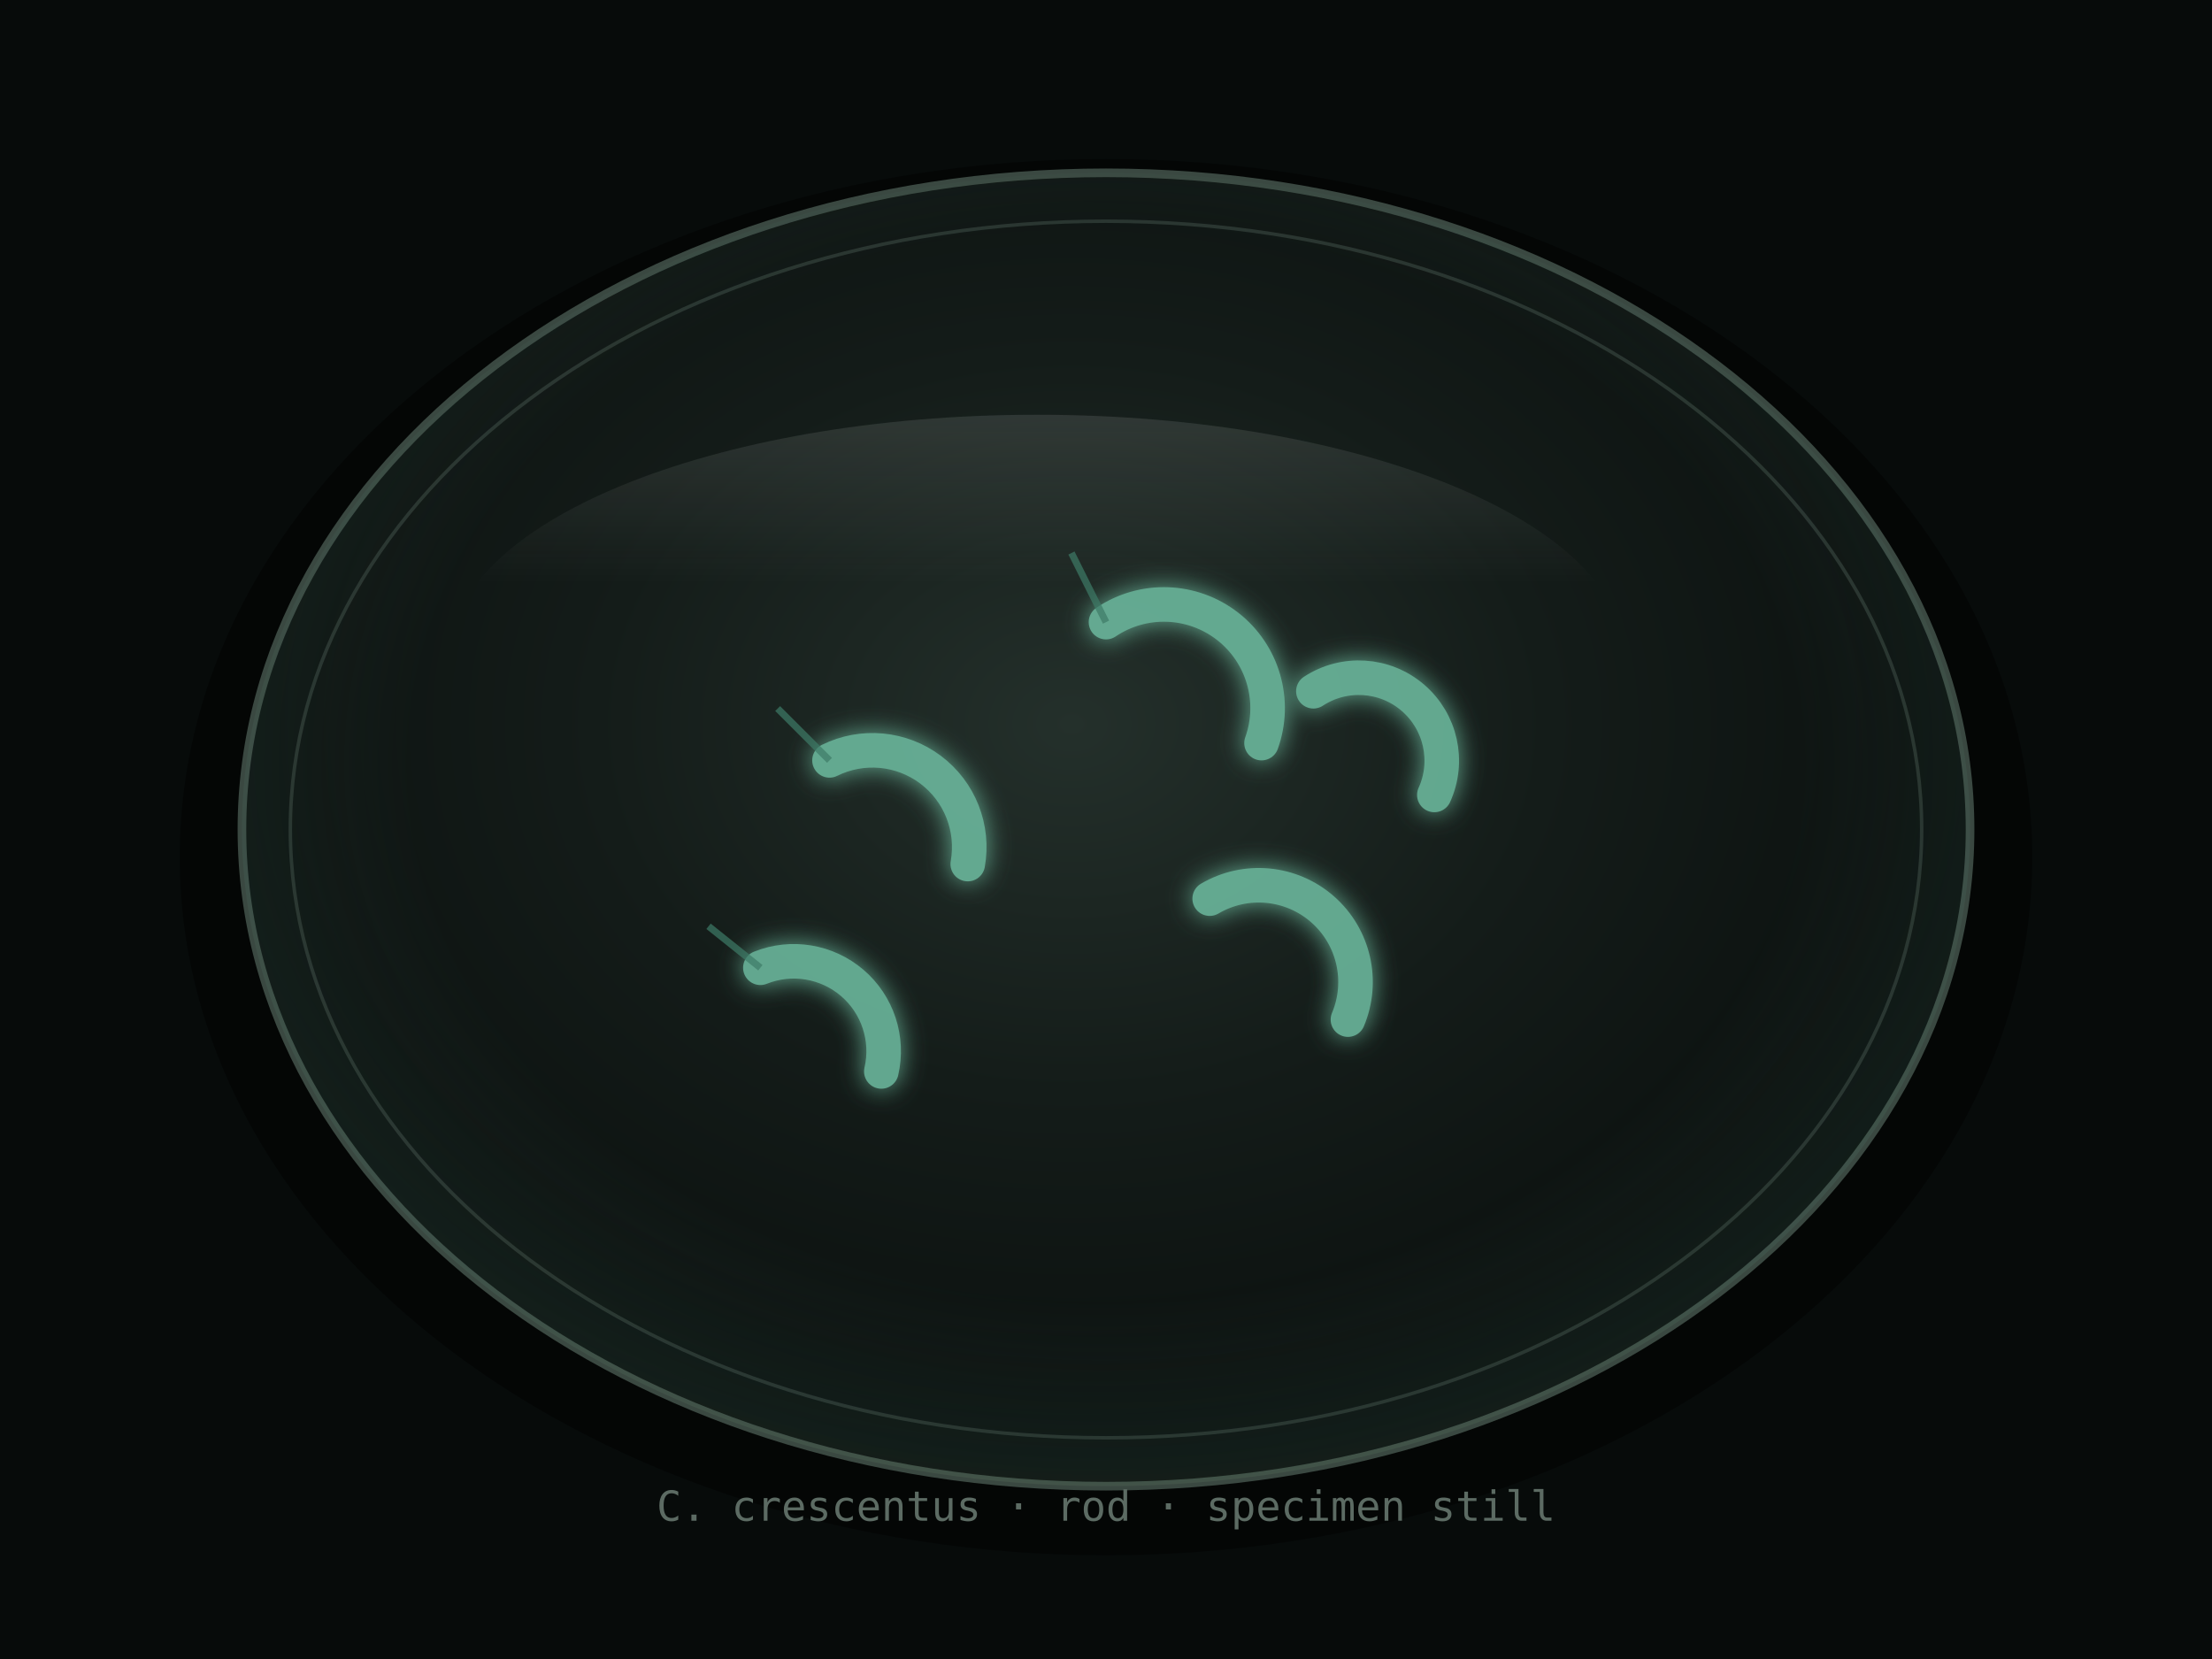
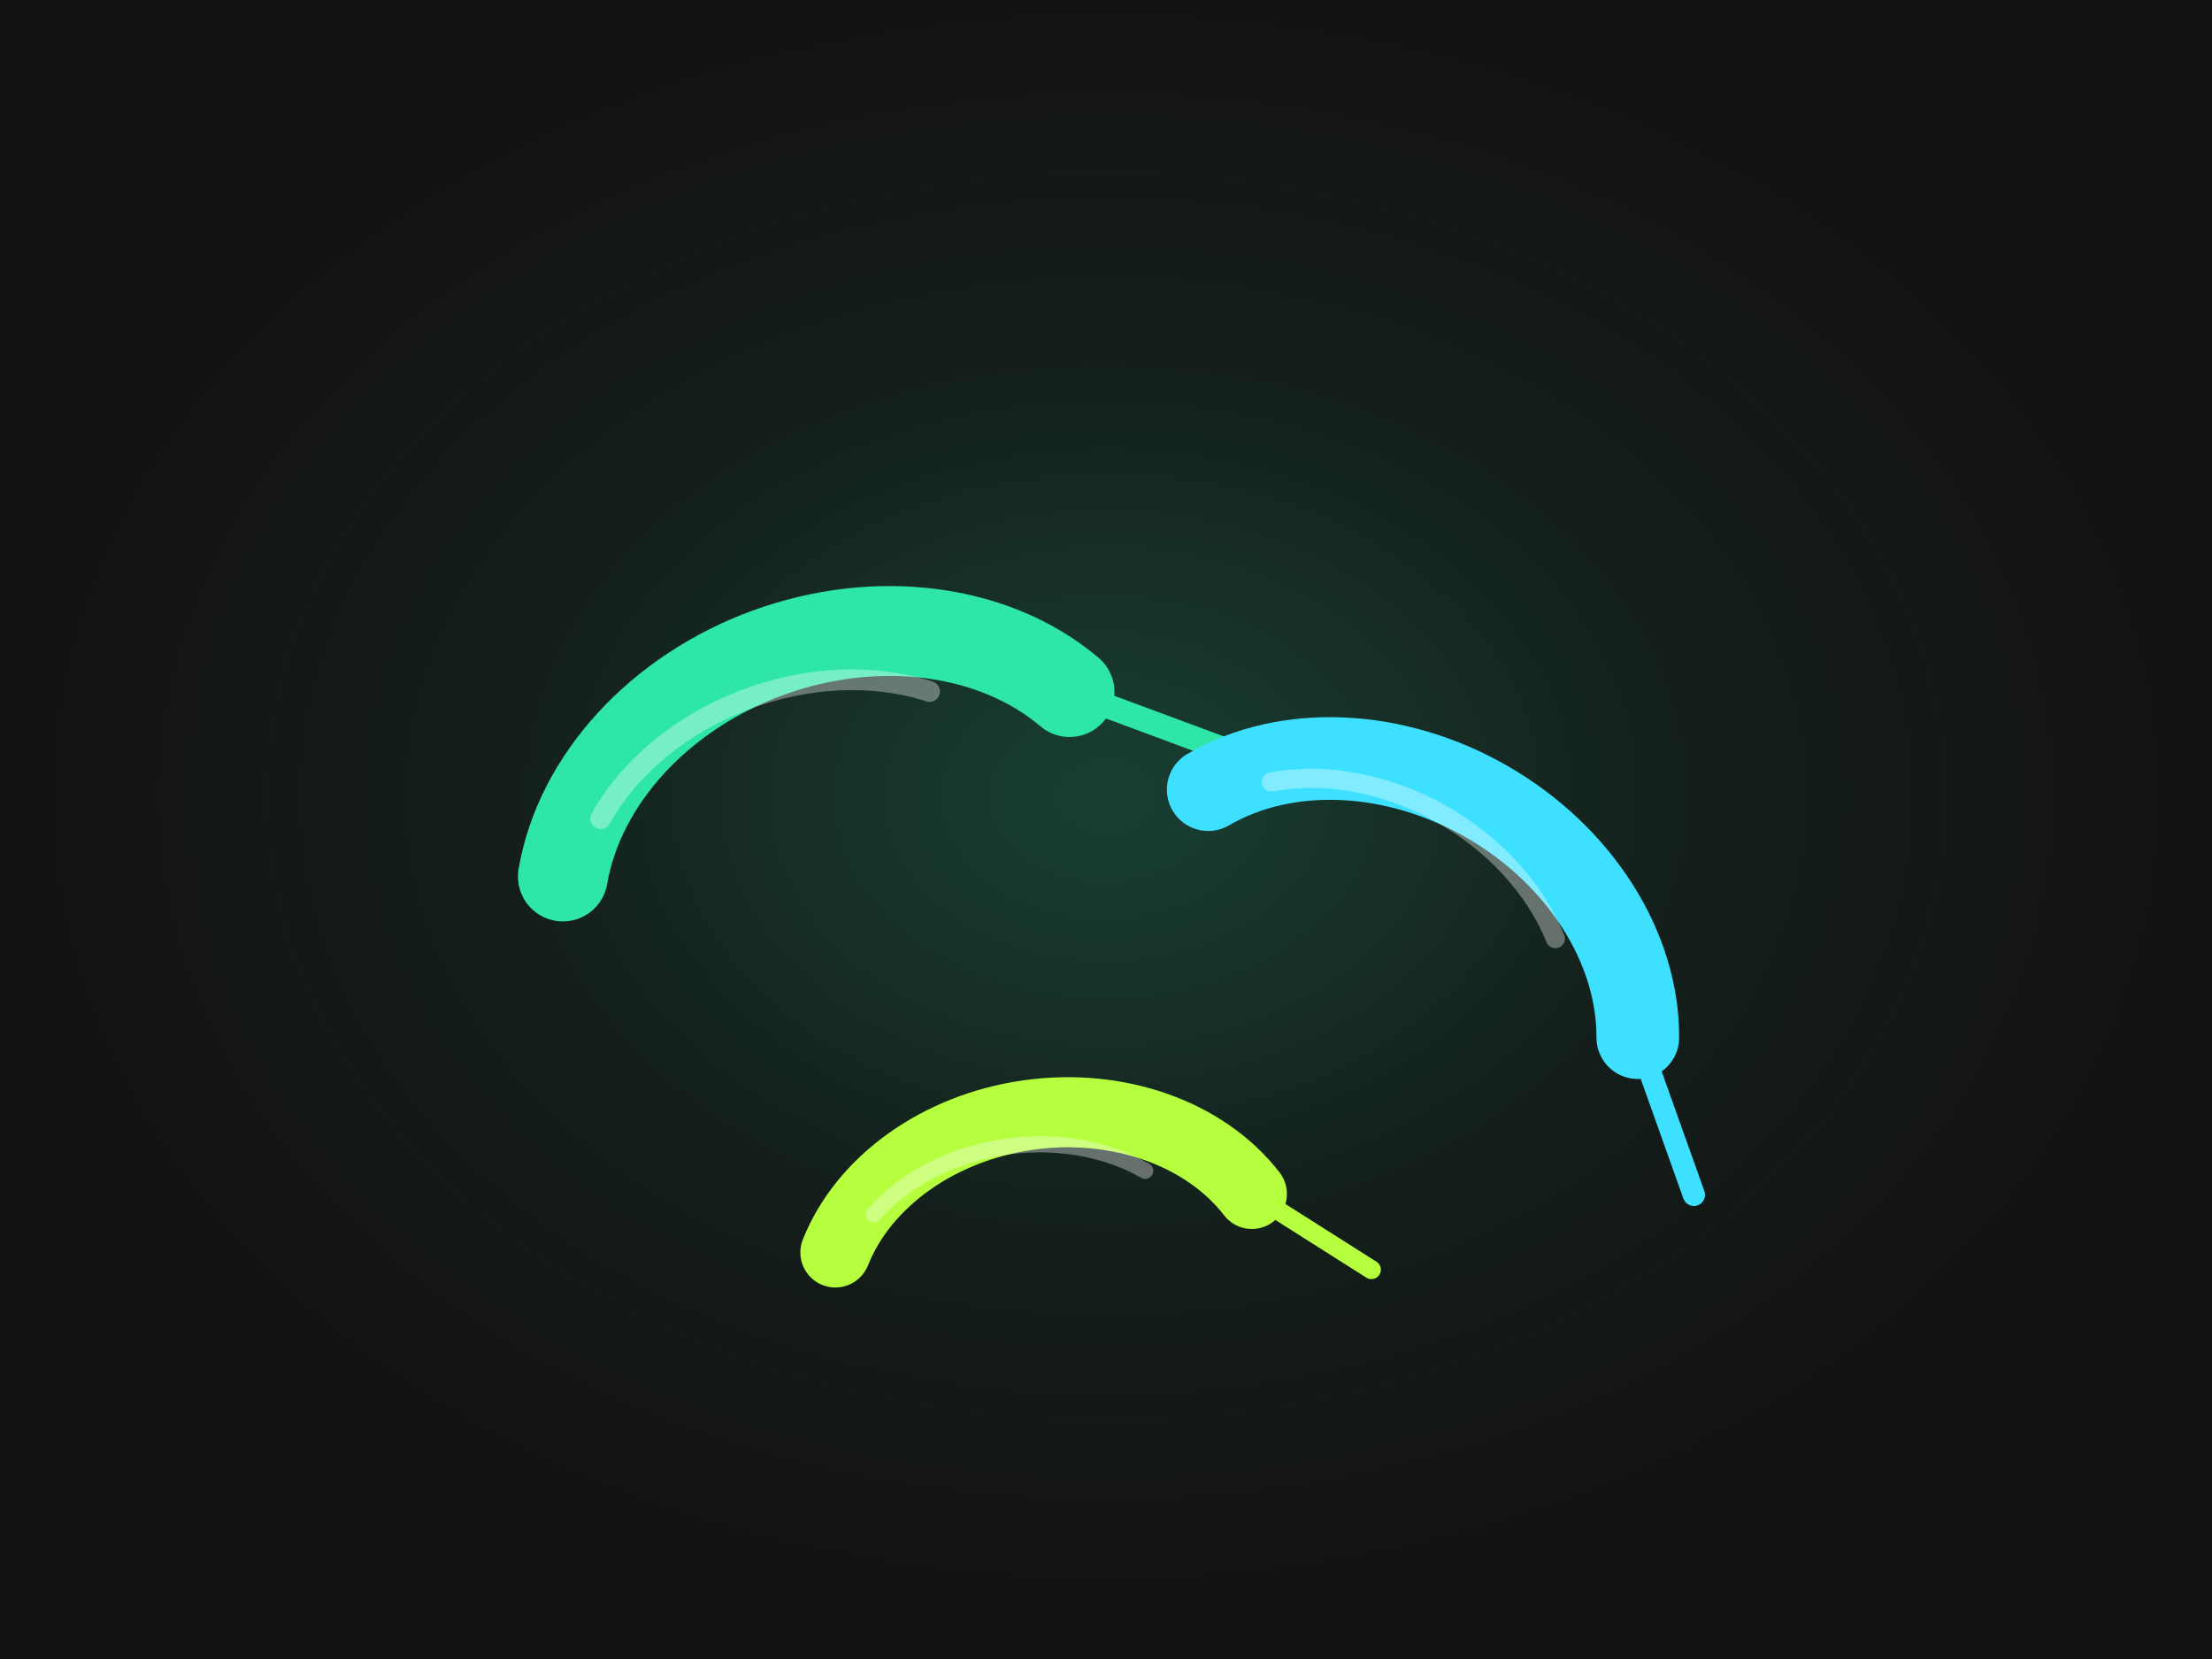
- <svg xmlns="http://www.w3.org/2000/svg" viewBox="0 0 640 480" role="img" aria-label="Specimen plate: Caulobacter crescentus crescent cells">
+ <svg xmlns="http://www.w3.org/2000/svg" viewBox="0 0 640 480" role="img" aria-label="Caulobacter crescentus crescent cells">
  <defs>
-     <radialGradient id="plate" cx="48%" cy="42%" r="62%">
-       <stop offset="0%" stop-color="#24302b" />
-       <stop offset="45%" stop-color="#141c19" />
-       <stop offset="100%" stop-color="#080c0b" />
+     <linearGradient id="shine" x1="0" y1="0" x2="0" y2="1">
+       <stop offset="0%" stop-color="#ffffff" stop-opacity="0.7" />
+       <stop offset="55%" stop-color="#ffffff" stop-opacity="0" />
+     </linearGradient>
+     <linearGradient id="c0" x1="0" y1="0" x2="0" y2="1">
+       <stop offset="0%" stop-color="#2ee6a6" />
+       <stop offset="100%" stop-color="#136045" />
+     </linearGradient>
+     <radialGradient id="s0" cx="35%" cy="32%" r="70%">
+       <stop offset="0%" stop-color="#2ee6a6" />
+       <stop offset="100%" stop-color="#11573f" />
    </radialGradient>
-     <radialGradient id="plateRim" cx="50%" cy="45%" r="58%">
-       <stop offset="70%" stop-color="rgba(111,191,163,0)" />
-       <stop offset="92%" stop-color="rgba(111,191,163,0.08)" />
-       <stop offset="100%" stop-color="rgba(201,166,107,0.12)" />
+     <linearGradient id="c1" x1="0" y1="0" x2="0" y2="1">
+       <stop offset="0%" stop-color="#3ee0ff" />
+       <stop offset="100%" stop-color="#1a5e6b" />
+     </linearGradient>
+     <radialGradient id="s1" cx="35%" cy="32%" r="70%">
+       <stop offset="0%" stop-color="#3ee0ff" />
+       <stop offset="100%" stop-color="#175560" />
    </radialGradient>
-     <linearGradient id="glass" x1="0%" y1="0%" x2="0%" y2="100%">
-       <stop offset="0%" stop-color="rgba(230,237,233,0.12)" />
-       <stop offset="35%" stop-color="rgba(230,237,233,0)" />
+     <linearGradient id="c2" x1="0" y1="0" x2="0" y2="1">
+       <stop offset="0%" stop-color="#b6ff3e" />
+       <stop offset="100%" stop-color="#4c6b1a" />
    </linearGradient>
-     <filter id="soft" x="-20%" y="-20%" width="140%" height="140%">
-       <feGaussianBlur stdDeviation="1.4" />
-     </filter>
-     <filter id="glow" x="-30%" y="-30%" width="160%" height="160%">
-       <feGaussianBlur stdDeviation="3.5" result="b" />
-       <feMerge>
-         <feMergeNode in="b" />
-         <feMergeNode in="SourceGraphic" />
-       </feMerge>
-     </filter>
+     <radialGradient id="s2" cx="35%" cy="32%" r="70%">
+       <stop offset="0%" stop-color="#b6ff3e" />
+       <stop offset="100%" stop-color="#456017" />
+     </radialGradient>
+     <linearGradient id="c3" x1="0" y1="0" x2="0" y2="1">
+       <stop offset="0%" stop-color="#1ad1ff" />
+       <stop offset="100%" stop-color="#0a576b" />
+     </linearGradient>
+     <radialGradient id="s3" cx="35%" cy="32%" r="70%">
+       <stop offset="0%" stop-color="#1ad1ff" />
+       <stop offset="100%" stop-color="#094f60" />
+     </radialGradient>
+     <radialGradient id="wash" cx="50%" cy="48%" r="48%">
+       <stop offset="0%" stop-color="#2ee6a6" stop-opacity="0.22" />
+       <stop offset="55%" stop-color="#2ee6a6" stop-opacity="0.06" />
+       <stop offset="100%" stop-color="#2ee6a6" stop-opacity="0" />
+     </radialGradient>
  </defs>
-   <rect width="640" height="480" fill="#070b0a" />
-   <ellipse cx="320" cy="248" rx="268" ry="202" fill="rgba(0,0,0,0.45)" />
-   <ellipse cx="320" cy="240" rx="250" ry="190" fill="url(#plate)" stroke="#3a4841" stroke-width="2.5" />
-   <ellipse cx="320" cy="240" rx="250" ry="190" fill="url(#plateRim)" />
-   <ellipse cx="320" cy="240" rx="236" ry="176" fill="none" stroke="#4a5a52" stroke-width="1" opacity="0.45" />
-   <ellipse cx="300" cy="190" rx="170" ry="70" fill="url(#glass)" />
-   <g fill="none" stroke="#6fbfa3" stroke-width="10" stroke-linecap="round" opacity="0.85" filter="url(#glow)">
-     <path d="M240 220 A28 28 0 0 1 280 250" />
-     <path d="M320 180 A30 30 0 0 1 365 215" />
-     <path d="M350 260 A28 28 0 0 1 390 295" />
-     <path d="M220 280 A26 26 0 0 1 255 310" />
-     <path d="M380 200 A24 24 0 0 1 415 230" />
+   <rect width="640" height="480" fill="#121212" />
+   <rect width="640" height="480" fill="url(#wash)" />
+   <g transform="translate(230.0 210.0) rotate(-20.0) scale(1.00)" fill="none" stroke="#2ee6a6" stroke-linecap="round">
+     <path d="M -78 18 A 86 70 0 0 1 78 18" stroke-width="26" />
+     <path d="M 78 18 L 118 52" stroke-width="7" />
+     <path d="M -62 6 A 70 54 0 0 1 40 4" stroke="#ffffff" stroke-width="6" opacity="0.35" />
  </g>
-   <g stroke="#3d7a66" stroke-width="2" opacity="0.7">
-     <line x1="240" y1="220" x2="225" y2="205" />
-     <line x1="320" y1="180" x2="310" y2="160" />
-     <line x1="220" y1="280" x2="205" y2="268" />
+   <g transform="translate(420.0 250.0) rotate(30.0) scale(0.92)" fill="none" stroke="#3ee0ff" stroke-linecap="round">
+     <path d="M -78 18 A 86 70 0 0 1 78 18" stroke-width="26" />
+     <path d="M 78 18 L 118 52" stroke-width="7" />
+     <path d="M -62 6 A 70 54 0 0 1 40 4" stroke="#ffffff" stroke-width="6" opacity="0.35" />
  </g>
-   <text x="320" y="440" text-anchor="middle" fill="#5c6b63" font-family="ui-monospace, monospace" font-size="12">C. crescentus · rod · specimen still</text>
+   <g transform="translate(300.0 340.0) rotate(-8.0) scale(0.78)" fill="none" stroke="#b6ff3e" stroke-linecap="round">
+     <path d="M -78 18 A 86 70 0 0 1 78 18" stroke-width="26" />
+     <path d="M 78 18 L 118 52" stroke-width="7" />
+     <path d="M -62 6 A 70 54 0 0 1 40 4" stroke="#ffffff" stroke-width="6" opacity="0.35" />
+   </g>
</svg>
